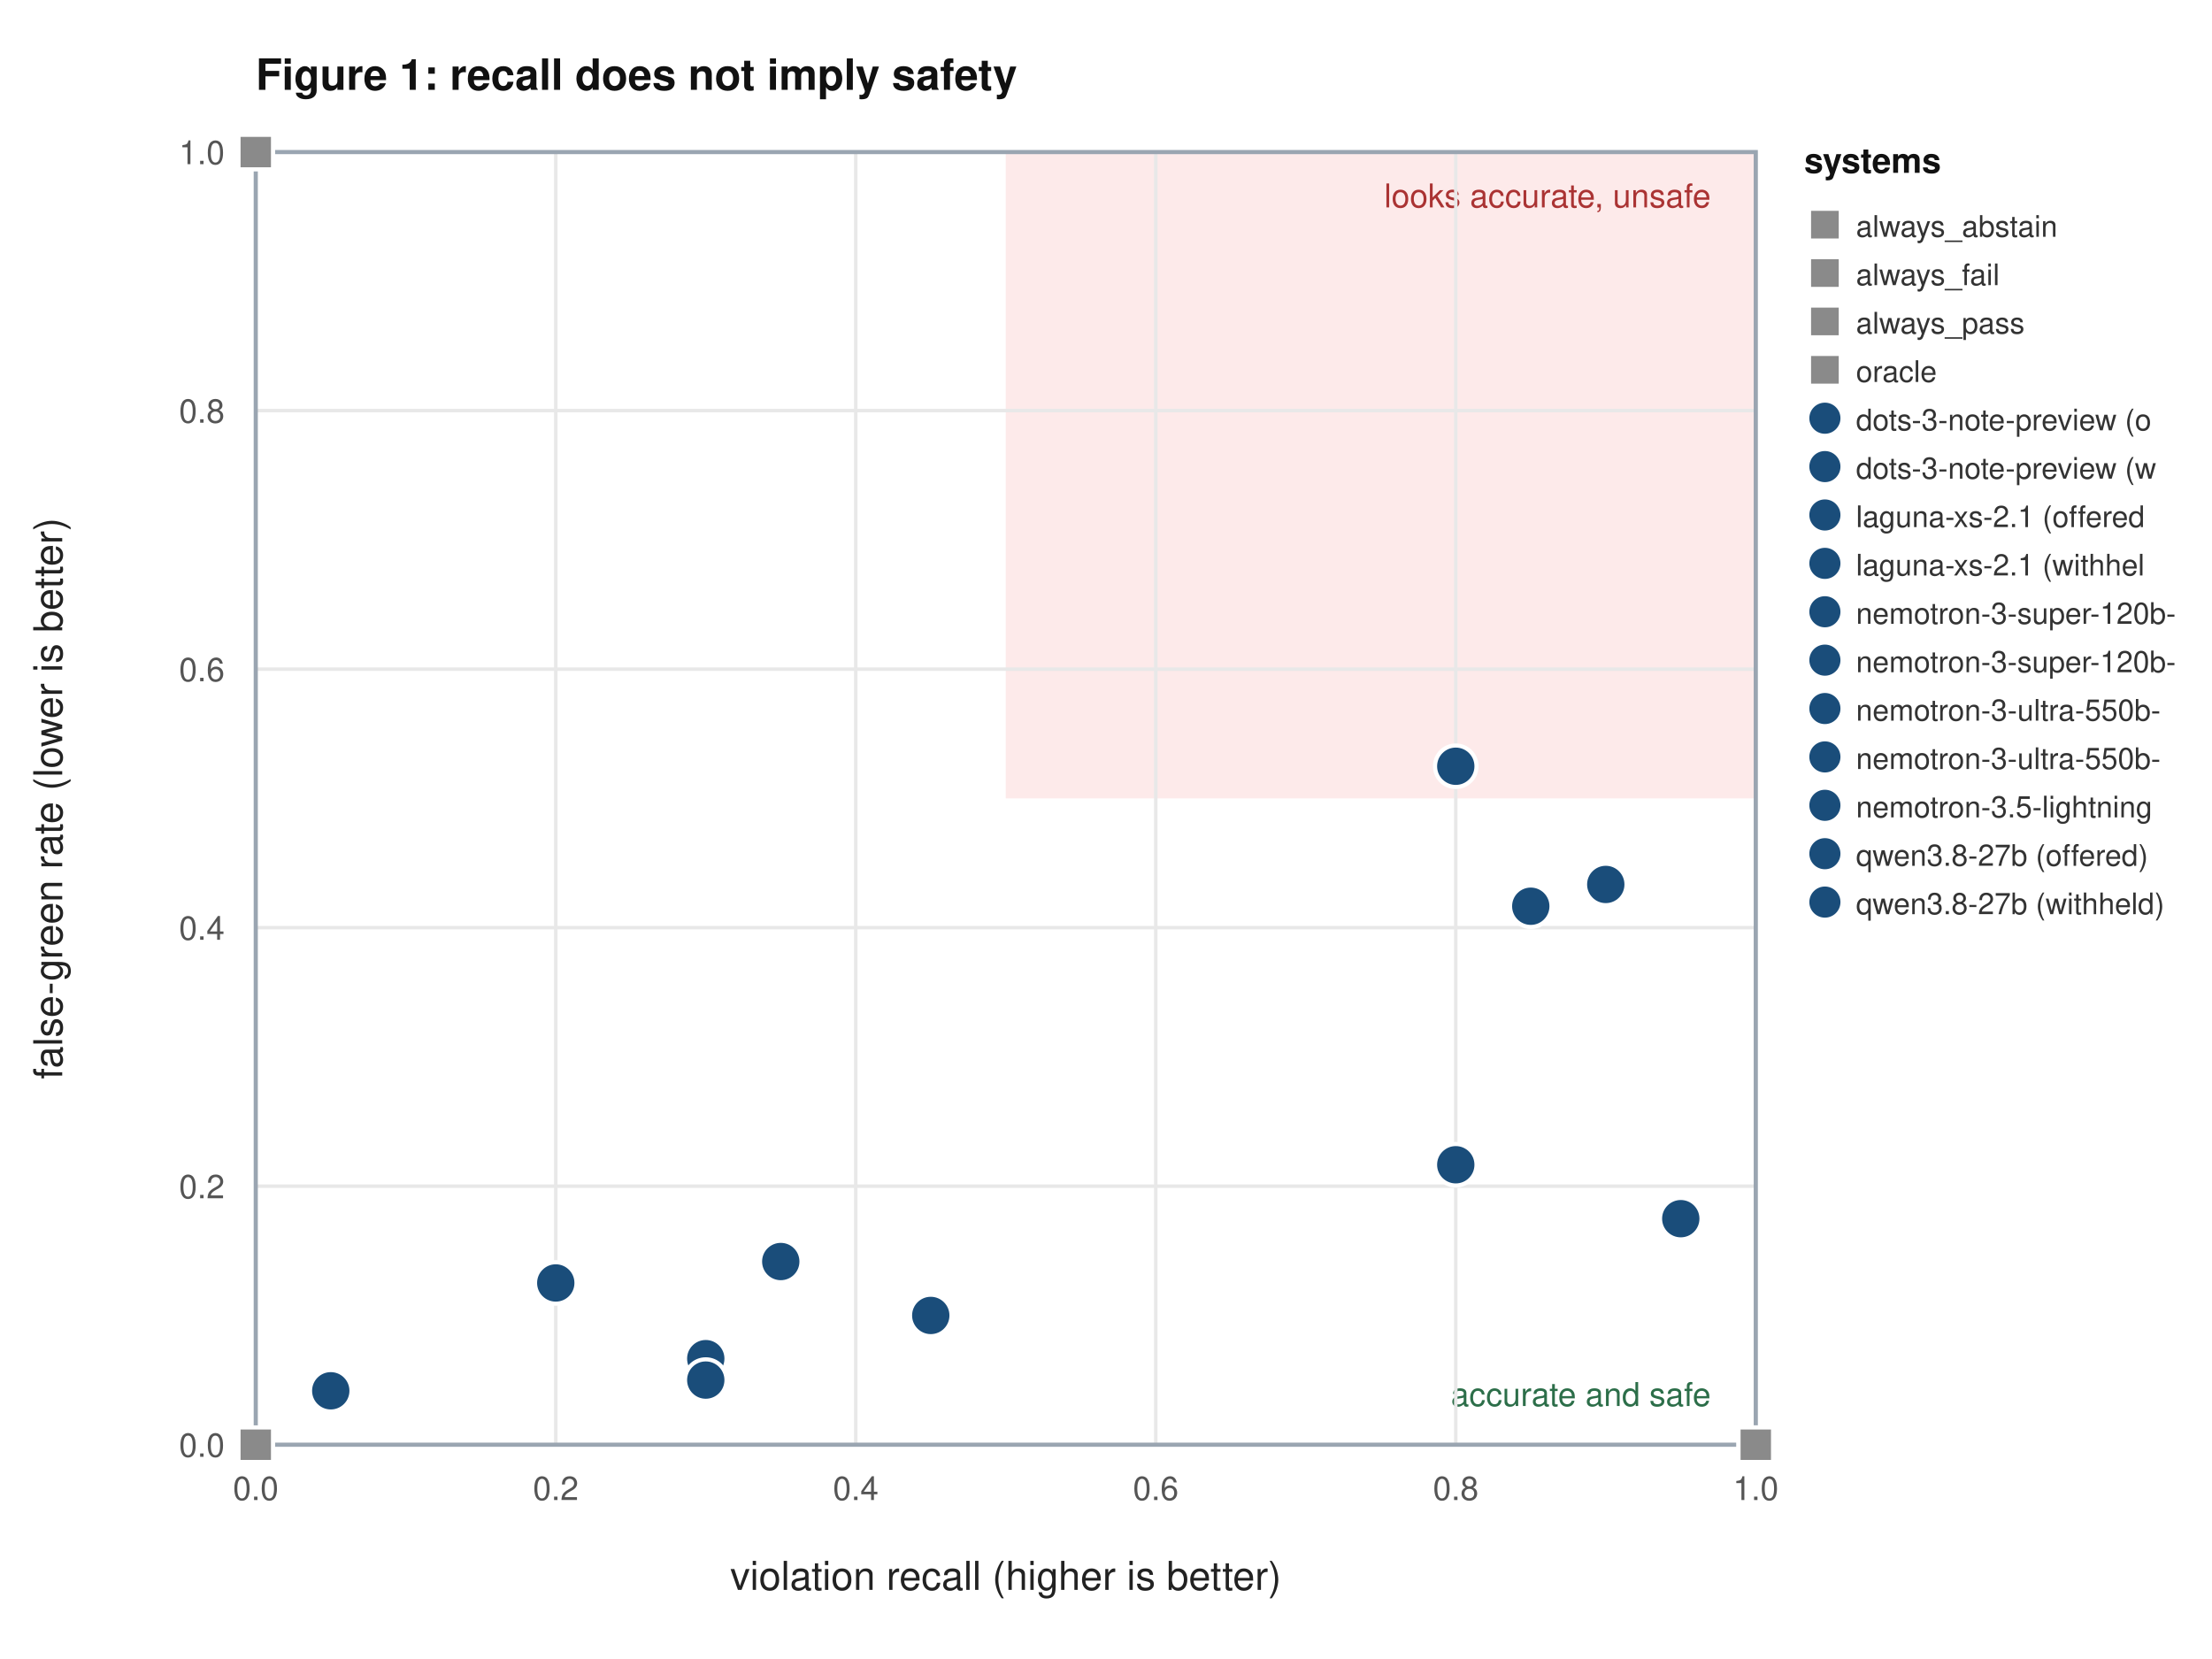
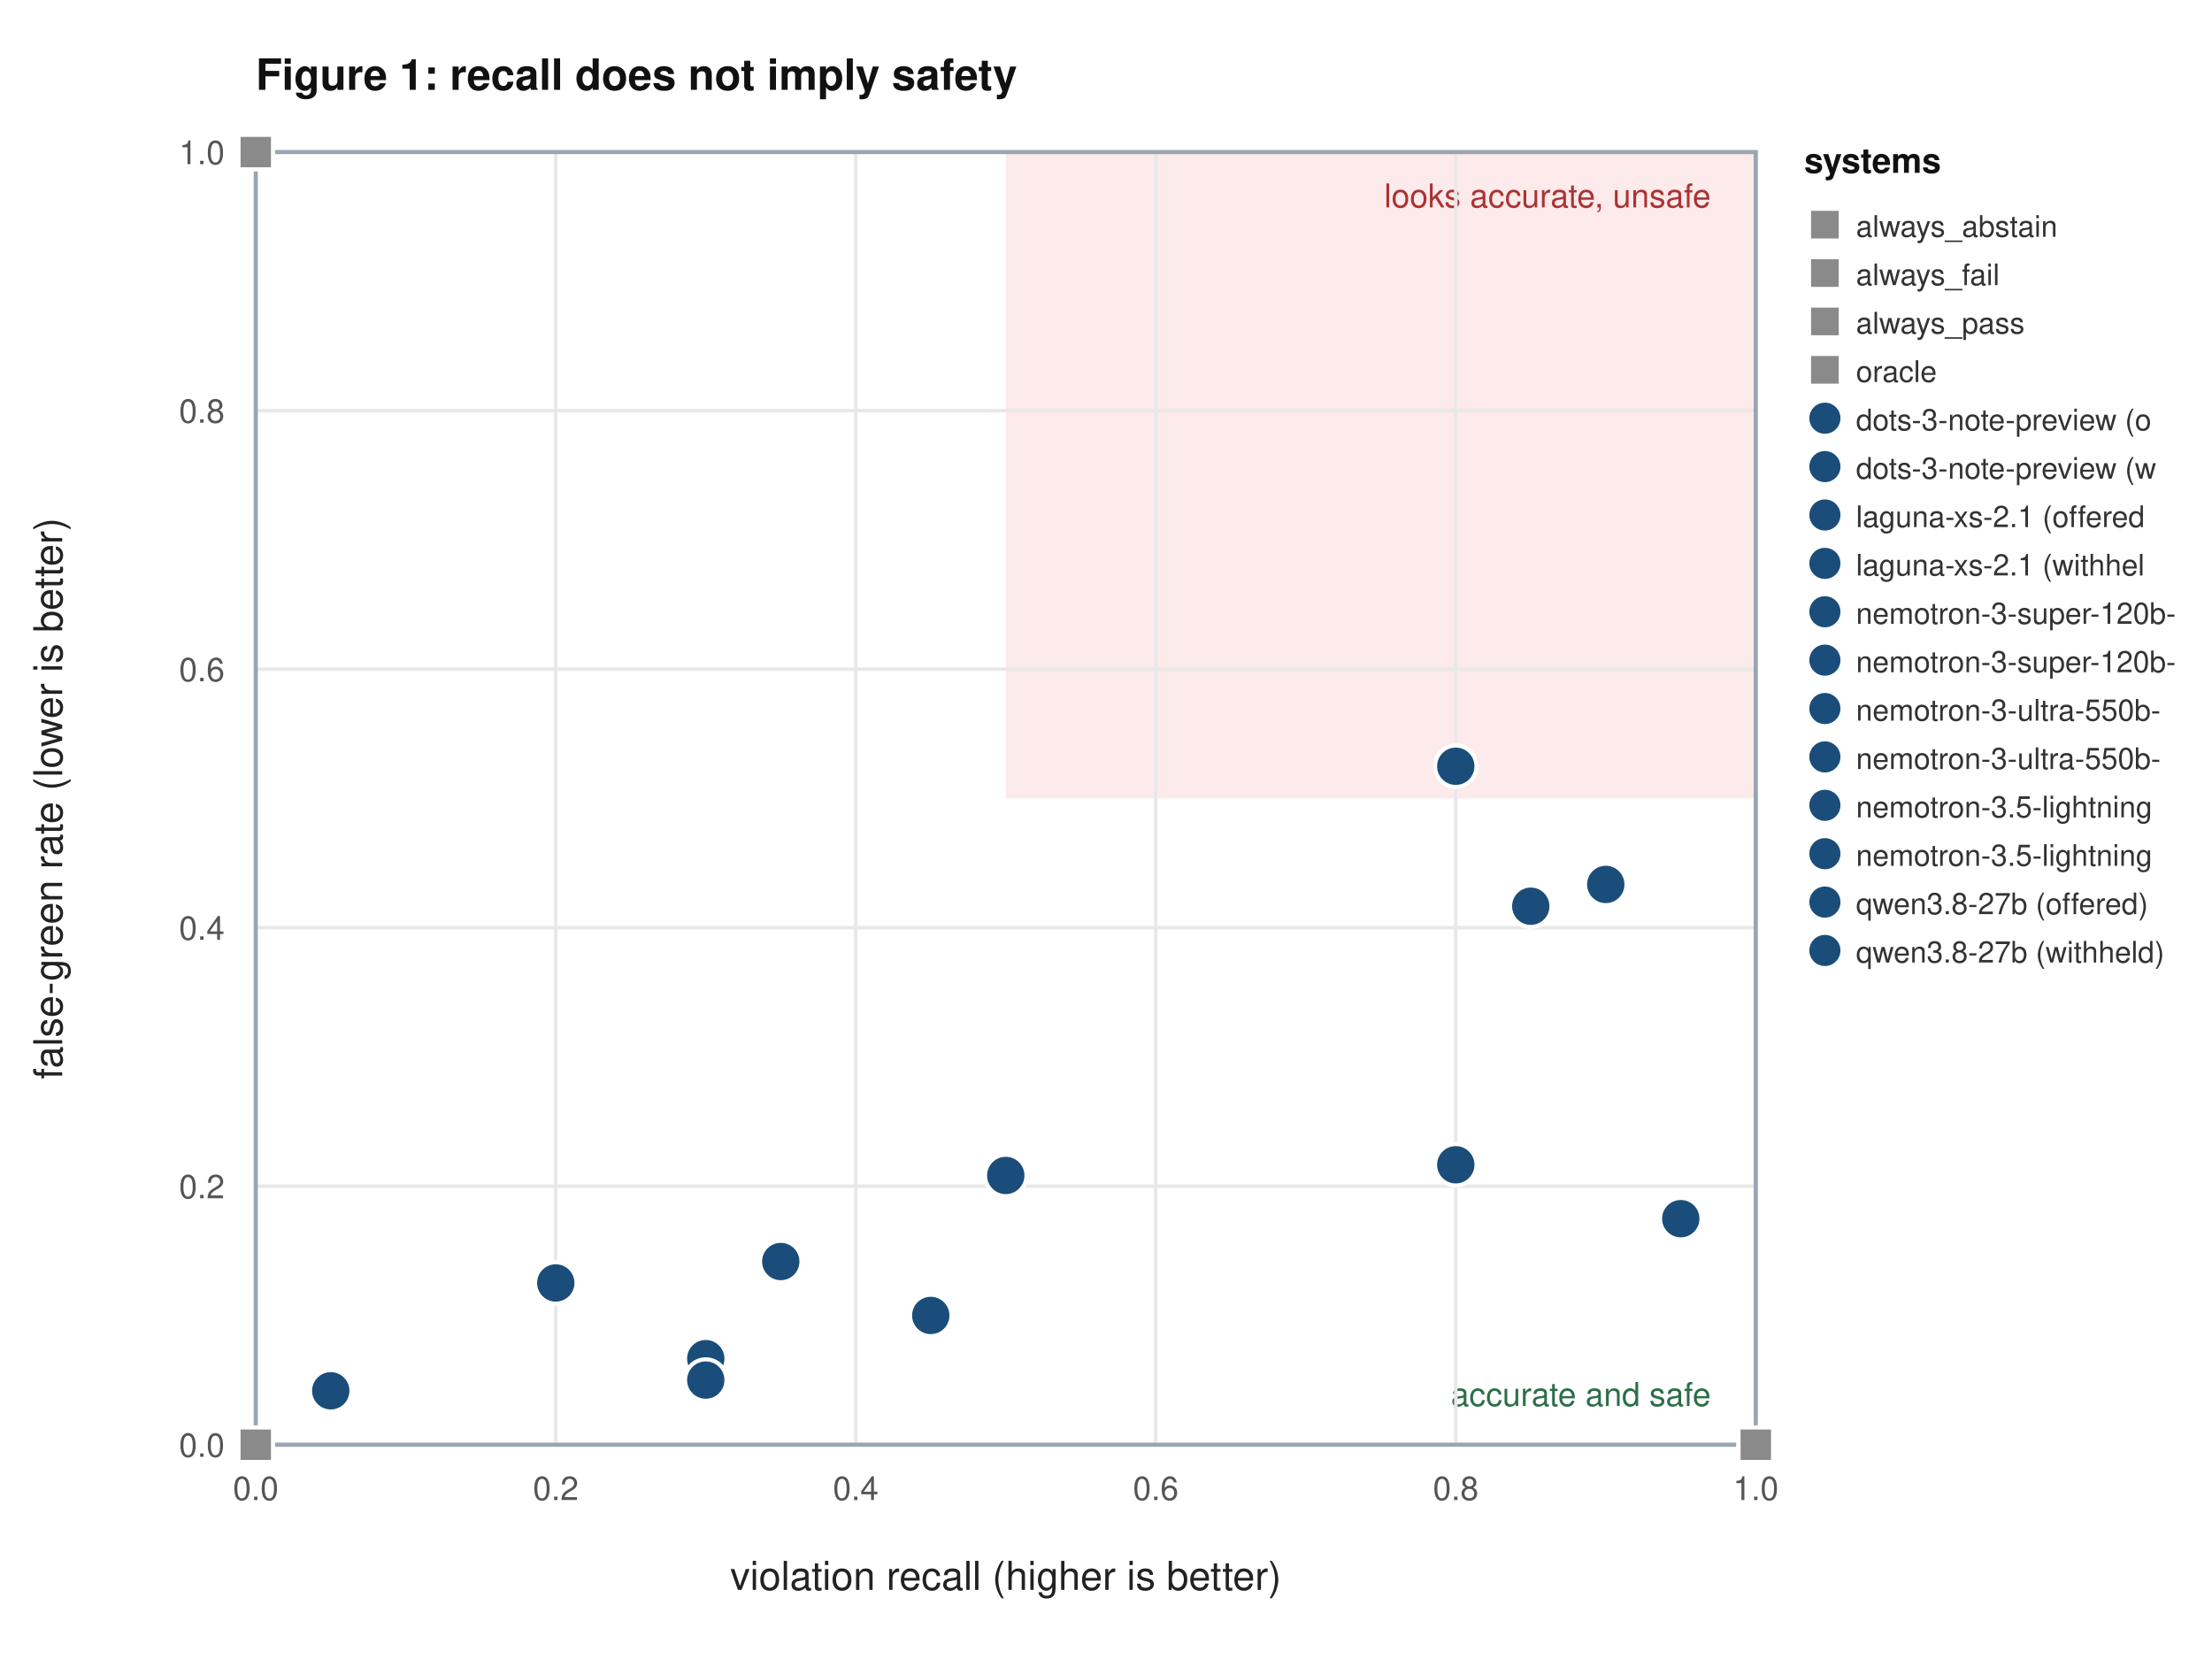
<svg xmlns="http://www.w3.org/2000/svg" width="640" height="480" viewBox="0 0 640 480" font-family="Helvetica, Arial, sans-serif">
  <rect width="640" height="480" fill="#ffffff" />
  <rect x="291.0" y="44" width="217.0" height="187.0" fill="#fdeaea" />
  <text x="495.0" y="60" font-size="9.5" fill="#a33" text-anchor="end">looks accurate, unsafe</text>
  <text x="495.0" y="406.8" font-size="9.5" fill="#2c6e49" text-anchor="end">accurate and safe</text>
  <line x1="74.0" y1="44" x2="74.0" y2="418" stroke="#e8e8e8" stroke-width="1" />
  <line x1="74" y1="418.0" x2="508" y2="418.0" stroke="#e8e8e8" stroke-width="1" />
  <text x="74.0" y="434" font-size="9.5" fill="#555" text-anchor="middle">0.0</text>
  <text x="65" y="421.5" font-size="9.5" fill="#555" text-anchor="end">0.0</text>
  <line x1="160.8" y1="44" x2="160.8" y2="418" stroke="#e8e8e8" stroke-width="1" />
  <line x1="74" y1="343.2" x2="508" y2="343.2" stroke="#e8e8e8" stroke-width="1" />
  <text x="160.8" y="434" font-size="9.5" fill="#555" text-anchor="middle">0.2</text>
  <text x="65" y="346.7" font-size="9.5" fill="#555" text-anchor="end">0.2</text>
  <line x1="247.6" y1="44" x2="247.6" y2="418" stroke="#e8e8e8" stroke-width="1" />
  <line x1="74" y1="268.4" x2="508" y2="268.4" stroke="#e8e8e8" stroke-width="1" />
  <text x="247.6" y="434" font-size="9.5" fill="#555" text-anchor="middle">0.4</text>
  <text x="65" y="271.9" font-size="9.5" fill="#555" text-anchor="end">0.4</text>
  <line x1="334.4" y1="44" x2="334.4" y2="418" stroke="#e8e8e8" stroke-width="1" />
  <line x1="74" y1="193.6" x2="508" y2="193.6" stroke="#e8e8e8" stroke-width="1" />
  <text x="334.4" y="434" font-size="9.5" fill="#555" text-anchor="middle">0.6</text>
  <text x="65" y="197.1" font-size="9.5" fill="#555" text-anchor="end">0.6</text>
  <line x1="421.2" y1="44" x2="421.2" y2="418" stroke="#e8e8e8" stroke-width="1" />
  <line x1="74" y1="118.8" x2="508" y2="118.8" stroke="#e8e8e8" stroke-width="1" />
  <text x="421.2" y="434" font-size="9.5" fill="#555" text-anchor="middle">0.8</text>
  <text x="65" y="122.3" font-size="9.5" fill="#555" text-anchor="end">0.8</text>
  <line x1="508.0" y1="44" x2="508.0" y2="418" stroke="#e8e8e8" stroke-width="1" />
  <line x1="74" y1="44.0" x2="508" y2="44.0" stroke="#e8e8e8" stroke-width="1" />
  <text x="508.0" y="434" font-size="9.5" fill="#555" text-anchor="middle">1.0</text>
  <text x="65" y="47.5" font-size="9.5" fill="#555" text-anchor="end">1.0</text>
  <rect x="74" y="44" width="434" height="374" fill="none" stroke="#9aa5b1" stroke-width="1.2" />
  <text x="291.0" y="460" font-size="11.5" fill="#222" text-anchor="middle">violation recall  (higher is better)</text>
  <text x="18" y="231.0" font-size="11.5" fill="#222" text-anchor="middle" transform="rotate(-90 18 231.0)">false-green rate  (lower is better)</text>
  <text x="74" y="26" font-size="12.5" font-weight="bold" fill="#111">Figure 1: recall does not imply safety</text>
  <rect x="69.0" y="39.0" width="10" height="10" fill="#8a8a8a" stroke="#fff" stroke-width="1.2" />
  <rect x="69.0" y="413.0" width="10" height="10" fill="#8a8a8a" stroke="#fff" stroke-width="1.2" />
  <rect x="503.0" y="413.0" width="10" height="10" fill="#8a8a8a" stroke="#fff" stroke-width="1.2" />
  <rect x="503.0" y="413.0" width="10" height="10" fill="#8a8a8a" stroke="#fff" stroke-width="1.2" />
  <circle cx="204.2" cy="393.1" r="6" fill="#1a4d7a" stroke="#fff" stroke-width="1.2" />
  <circle cx="421.2" cy="337.0" r="6" fill="#1a4d7a" stroke="#fff" stroke-width="1.2" />
  <circle cx="204.2" cy="399.3" r="6" fill="#1a4d7a" stroke="#fff" stroke-width="1.2" />
  <circle cx="486.3" cy="352.6" r="6" fill="#1a4d7a" stroke="#fff" stroke-width="1.2" />
  <circle cx="95.7" cy="402.4" r="6" fill="#1a4d7a" stroke="#fff" stroke-width="1.2" />
+   <circle cx="291.0" cy="340.1" r="6" fill="#1a4d7a" stroke="#fff" stroke-width="1.2" />
  <circle cx="160.8" cy="371.2" r="6" fill="#1a4d7a" stroke="#fff" stroke-width="1.2" />
  <circle cx="464.6" cy="255.9" r="6" fill="#1a4d7a" stroke="#fff" stroke-width="1.2" />
  <circle cx="225.9" cy="365.0" r="6" fill="#1a4d7a" stroke="#fff" stroke-width="1.2" />
  <circle cx="442.9" cy="262.2" r="6" fill="#1a4d7a" stroke="#fff" stroke-width="1.2" />
  <circle cx="269.3" cy="380.6" r="6" fill="#1a4d7a" stroke="#fff" stroke-width="1.2" />
  <circle cx="421.2" cy="221.7" r="6" fill="#1a4d7a" stroke="#fff" stroke-width="1.2" />
  <text x="522" y="50" font-size="10" font-weight="bold" fill="#111">systems</text>
  <rect x="524" y="61" width="8" height="8" fill="#8a8a8a" />
  <text x="537" y="68.5" font-size="8.6" fill="#333">always_abstain</text>
  <rect x="524" y="75" width="8" height="8" fill="#8a8a8a" />
  <text x="537" y="82.5" font-size="8.6" fill="#333">always_fail</text>
  <rect x="524" y="89" width="8" height="8" fill="#8a8a8a" />
  <text x="537" y="96.5" font-size="8.6" fill="#333">always_pass</text>
  <rect x="524" y="103" width="8" height="8" fill="#8a8a8a" />
  <text x="537" y="110.5" font-size="8.6" fill="#333">oracle</text>
  <circle cx="528" cy="121" r="4.5" fill="#1a4d7a" />
  <text x="537" y="124.5" font-size="8.6" fill="#333">dots-3-note-preview (o</text>
  <circle cx="528" cy="135" r="4.5" fill="#1a4d7a" />
  <text x="537" y="138.5" font-size="8.6" fill="#333">dots-3-note-preview (w</text>
  <circle cx="528" cy="149" r="4.5" fill="#1a4d7a" />
  <text x="537" y="152.5" font-size="8.6" fill="#333">laguna-xs-2.1 (offered</text>
  <circle cx="528" cy="163" r="4.5" fill="#1a4d7a" />
  <text x="537" y="166.5" font-size="8.6" fill="#333">laguna-xs-2.1 (withhel</text>
  <circle cx="528" cy="177" r="4.5" fill="#1a4d7a" />
  <text x="537" y="180.5" font-size="8.6" fill="#333">nemotron-3-super-120b-</text>
  <circle cx="528" cy="191" r="4.5" fill="#1a4d7a" />
  <text x="537" y="194.5" font-size="8.6" fill="#333">nemotron-3-super-120b-</text>
  <circle cx="528" cy="205" r="4.5" fill="#1a4d7a" />
  <text x="537" y="208.5" font-size="8.6" fill="#333">nemotron-3-ultra-550b-</text>
  <circle cx="528" cy="219" r="4.5" fill="#1a4d7a" />
  <text x="537" y="222.5" font-size="8.6" fill="#333">nemotron-3-ultra-550b-</text>
  <circle cx="528" cy="233" r="4.5" fill="#1a4d7a" />
  <text x="537" y="236.5" font-size="8.6" fill="#333">nemotron-3.5-lightning</text>
  <circle cx="528" cy="247" r="4.5" fill="#1a4d7a" />
-   <text x="537" y="250.5" font-size="8.6" fill="#333">qwen3.8-27b (offered)</text>
+   <text x="537" y="250.5" font-size="8.6" fill="#333">nemotron-3.5-lightning</text>
  <circle cx="528" cy="261" r="4.5" fill="#1a4d7a" />
-   <text x="537" y="264.5" font-size="8.6" fill="#333">qwen3.8-27b (withheld)</text>
+   <text x="537" y="264.5" font-size="8.6" fill="#333">qwen3.8-27b (offered)</text>
+   <circle cx="528" cy="275" r="4.5" fill="#1a4d7a" />
+   <text x="537" y="278.5" font-size="8.6" fill="#333">qwen3.8-27b (withheld)</text>
</svg>
